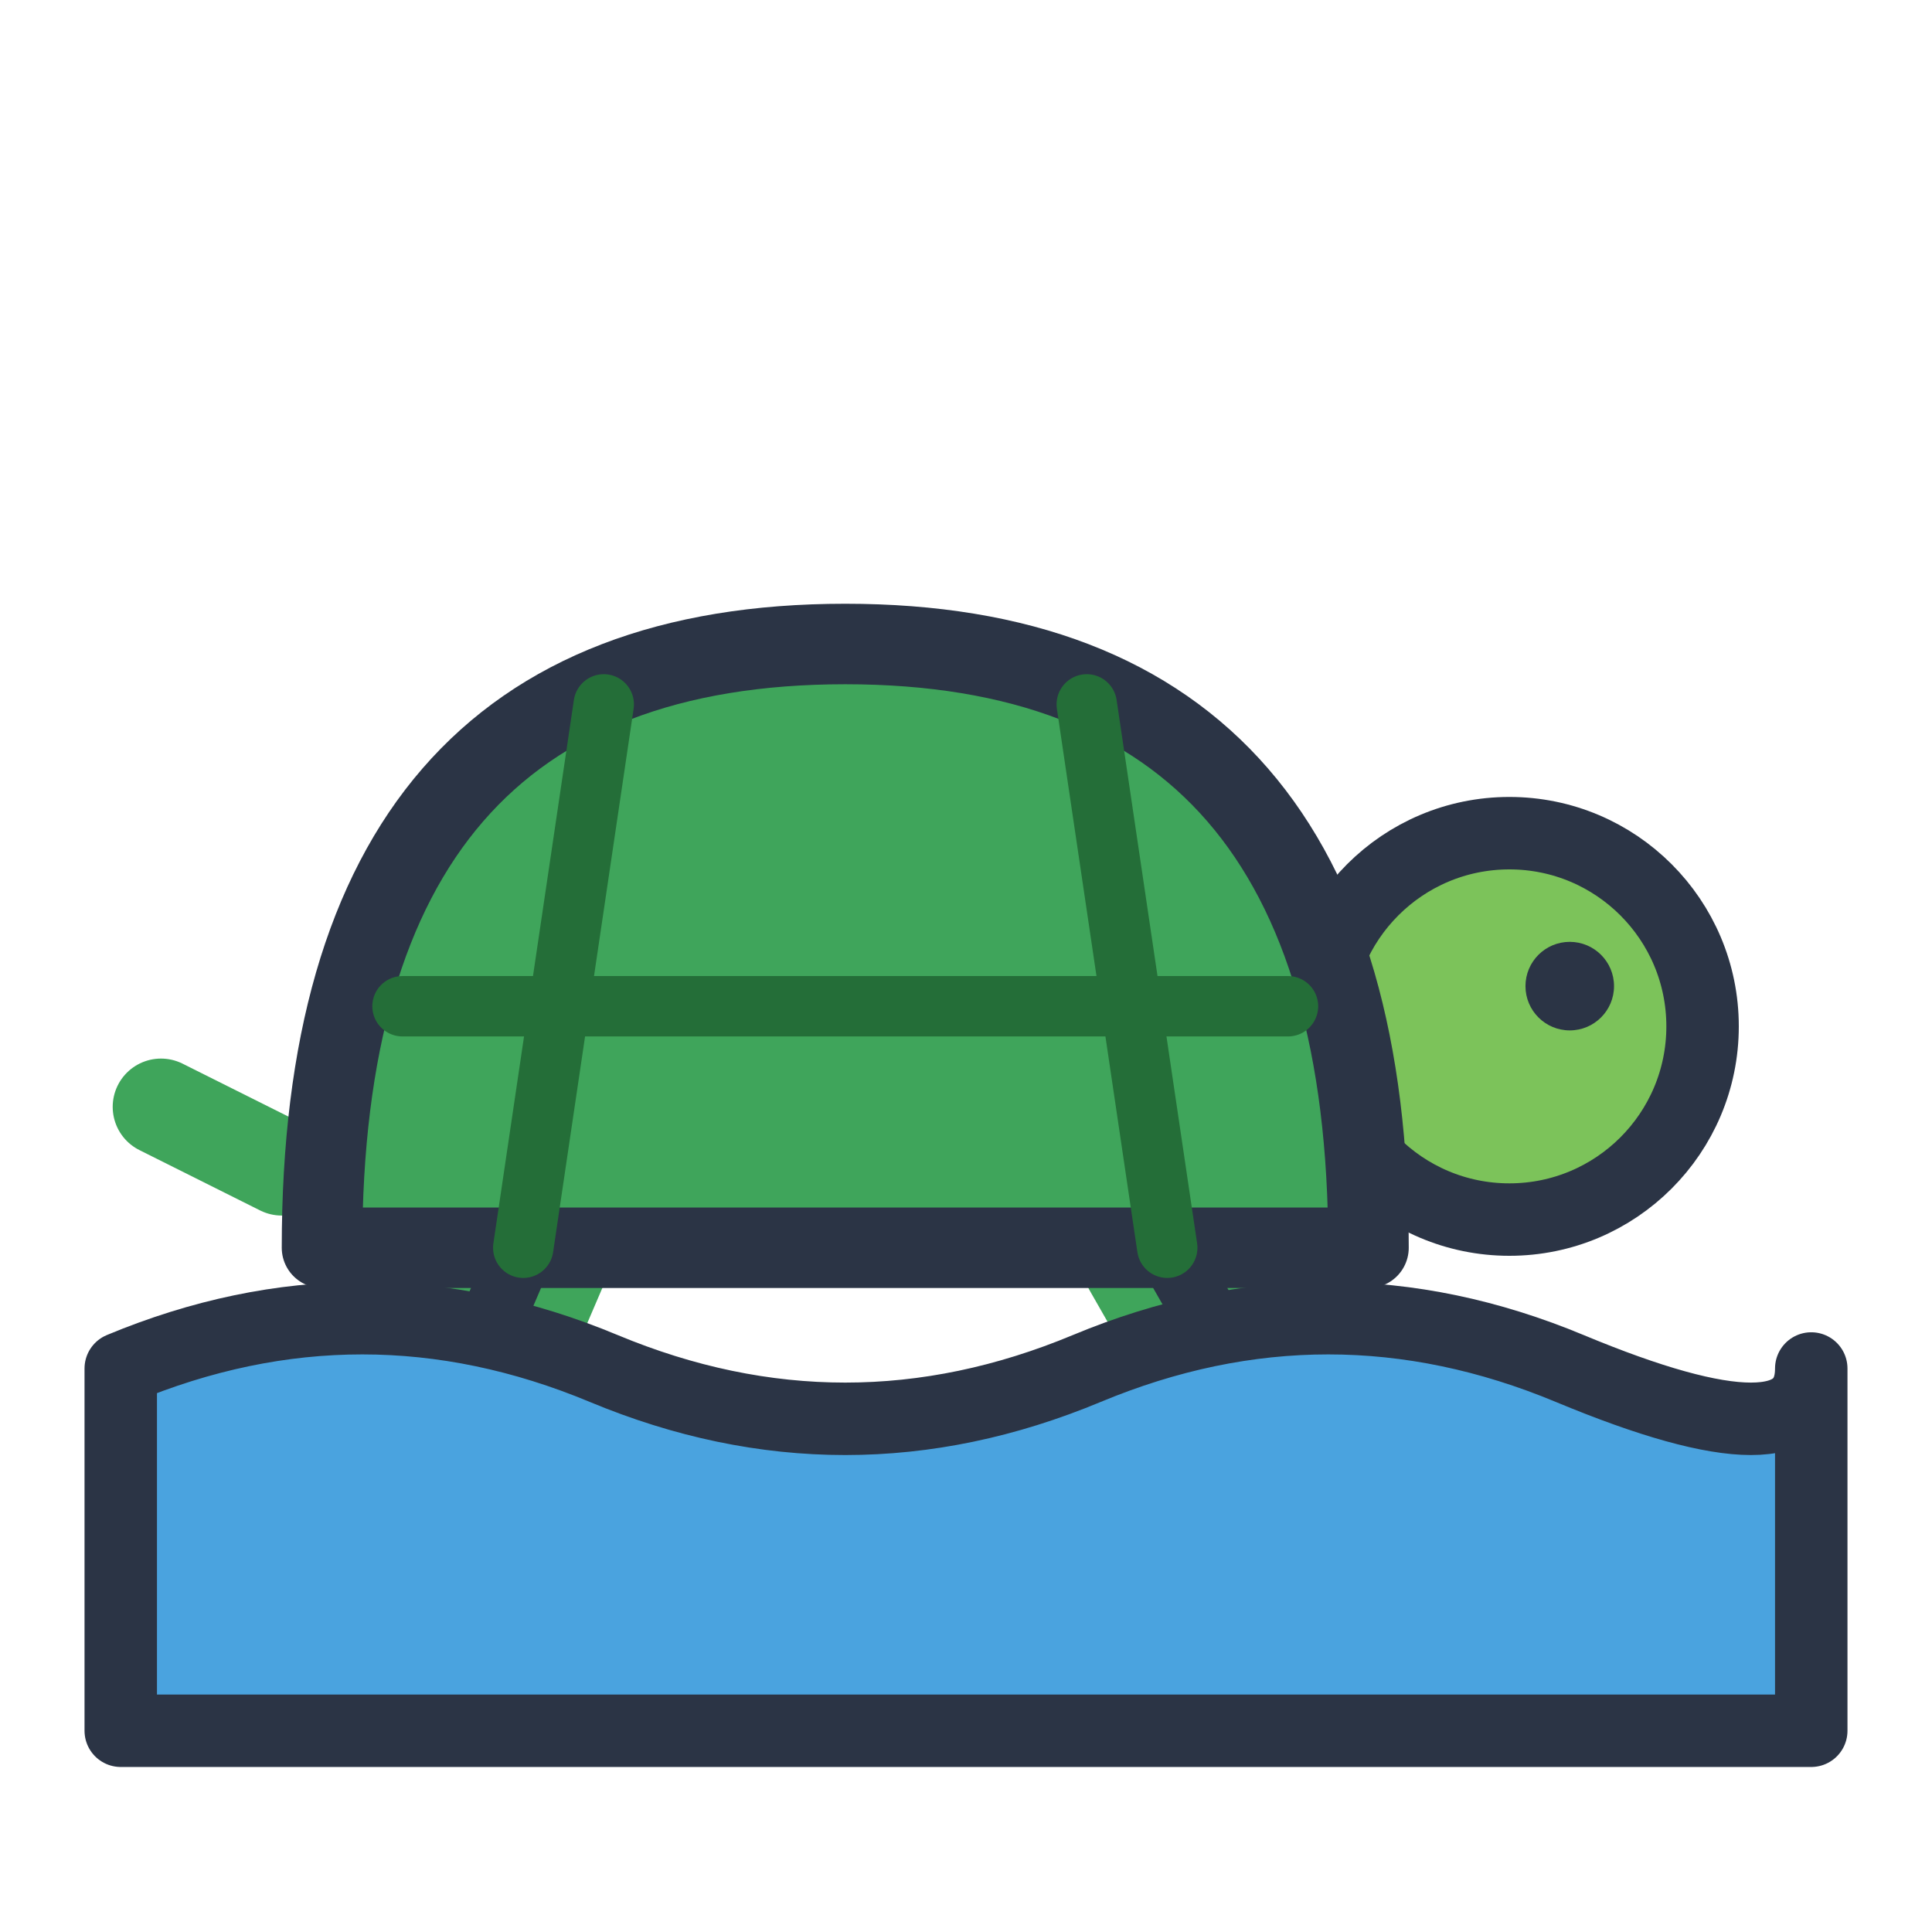
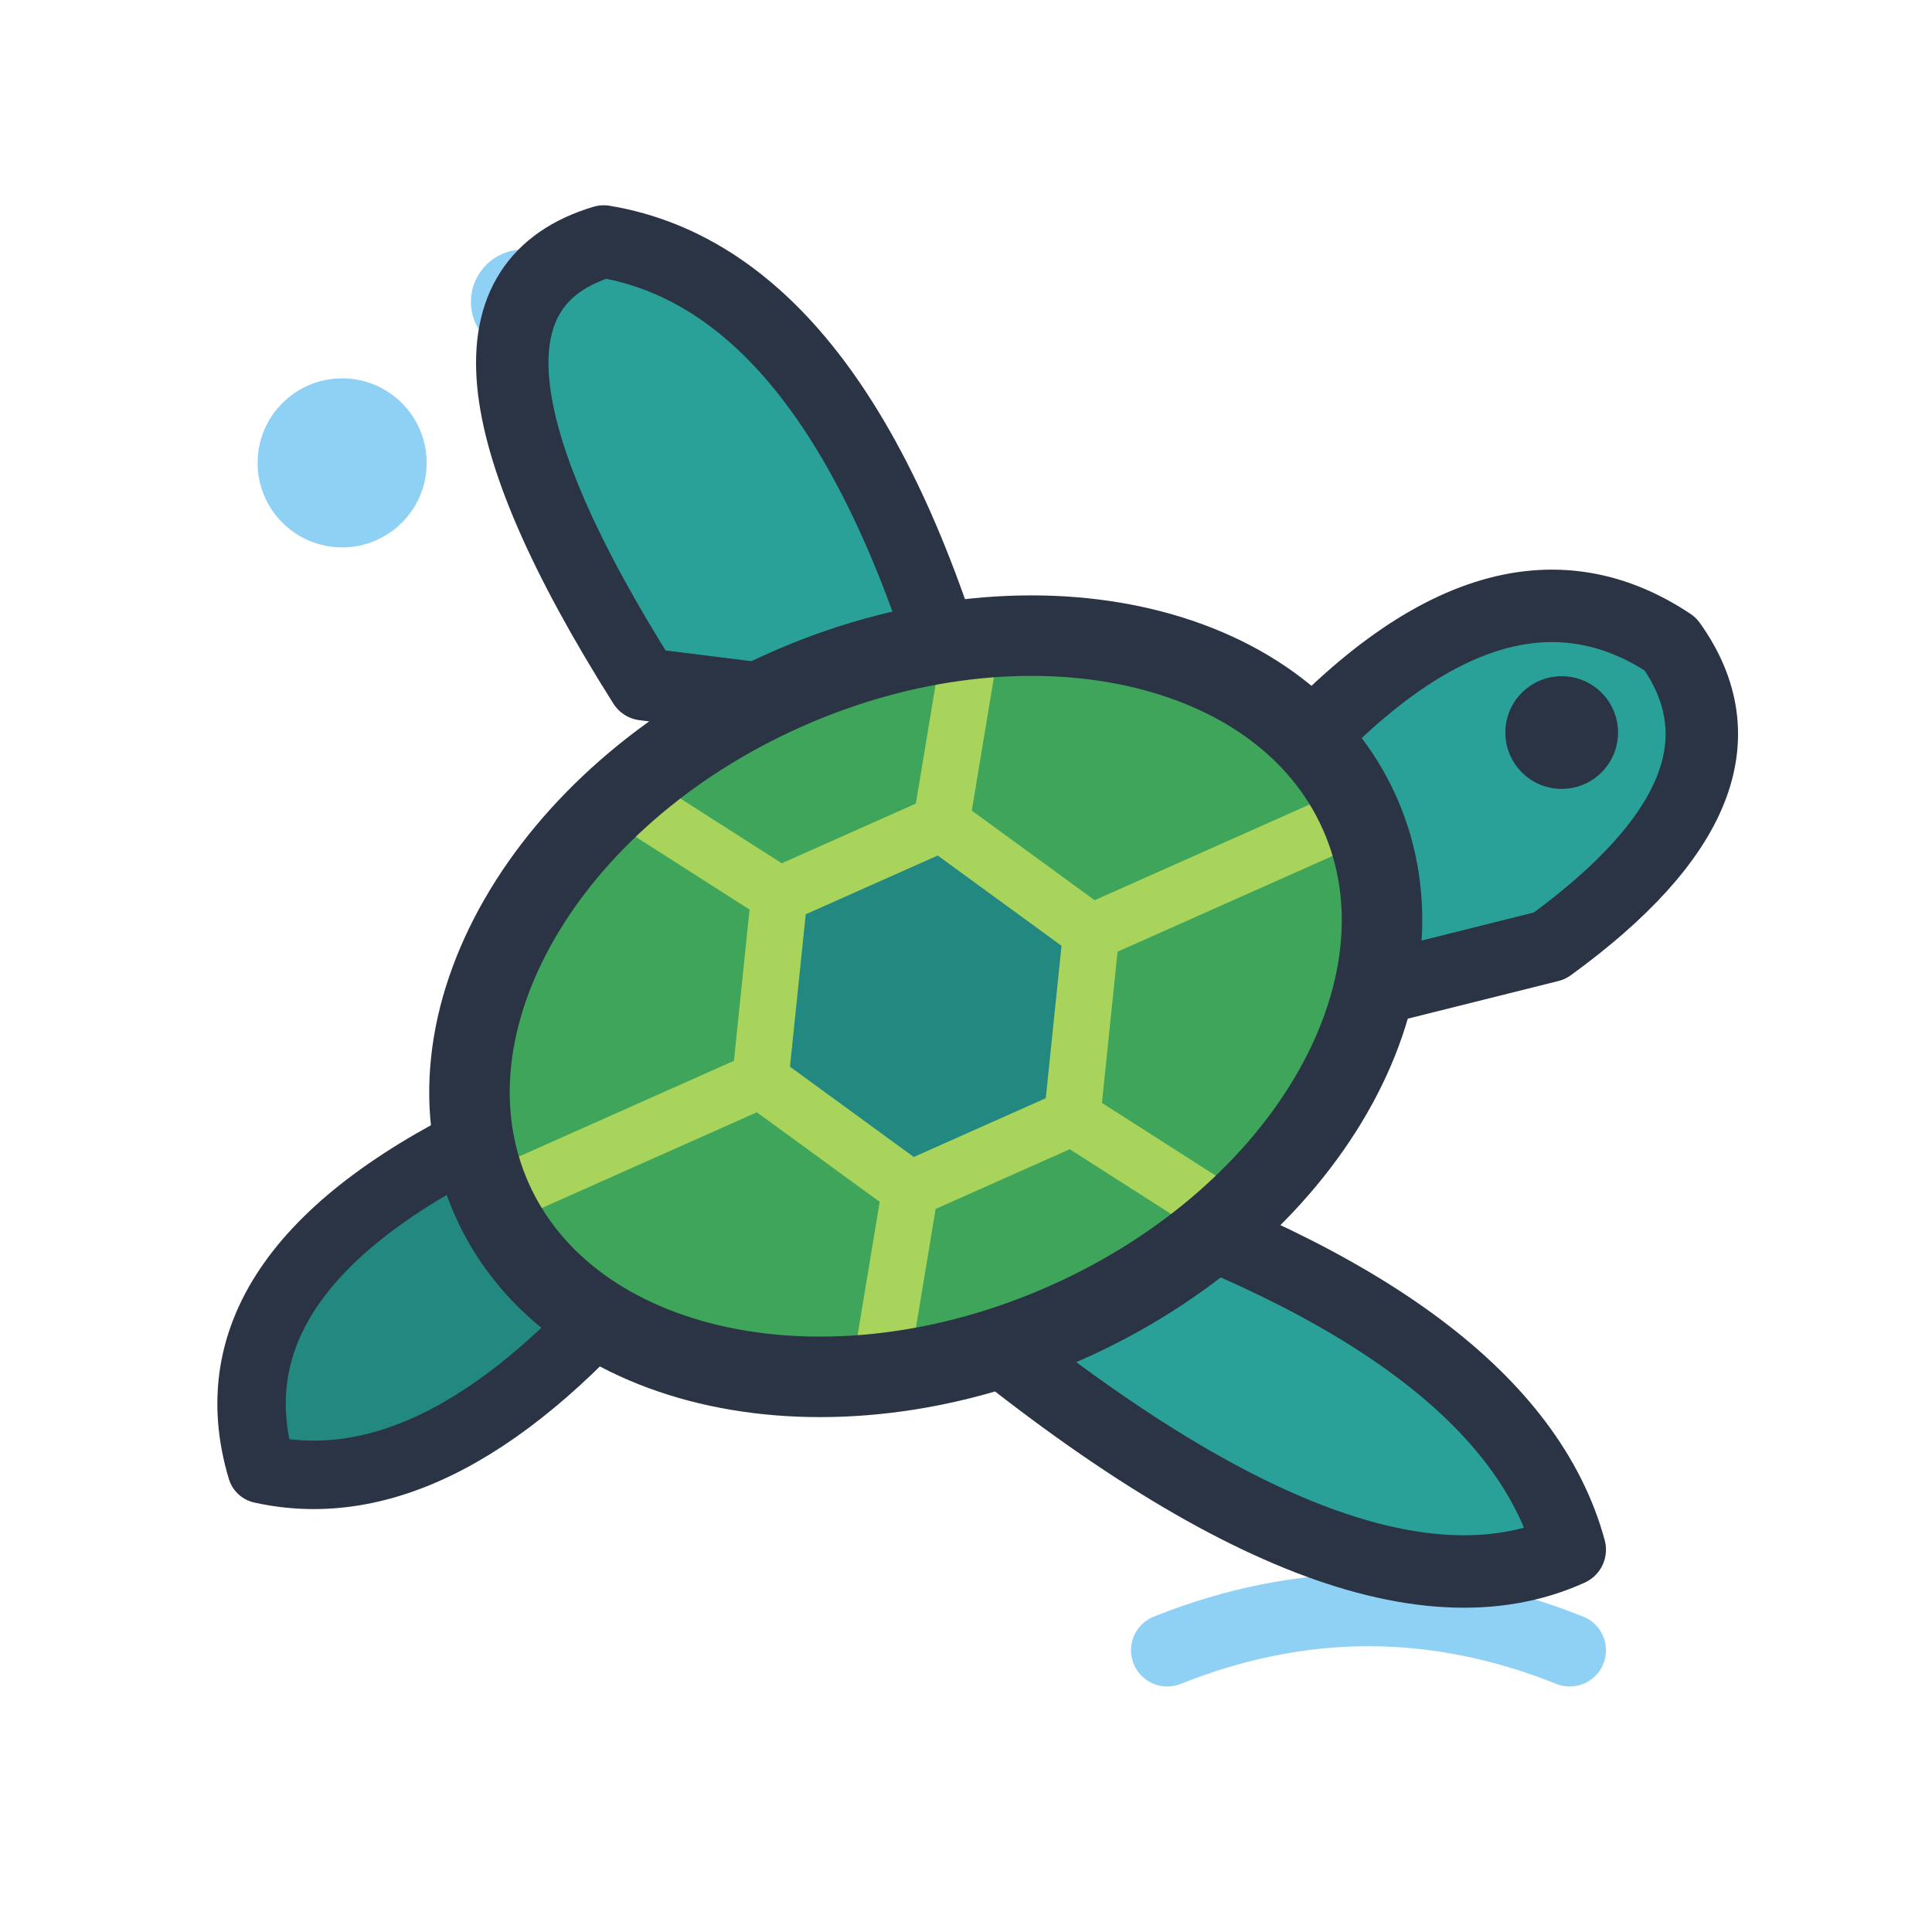
<svg xmlns="http://www.w3.org/2000/svg" viewBox="0 0 48 48" fill="none" stroke="#2b3445" stroke-width="2" stroke-linecap="round" stroke-linejoin="round">
-   <path d="M13 31L10 38M29 31L33 38" stroke="#3fa55b" stroke-width="4.4" />
-   <path d="M13 31L10 38M29 31L33 38" stroke="#2b3445" stroke-width="1.6" />
-   <path d="M7 29L4 27.5" stroke="#3fa55b" stroke-width="2.4" />
-   <circle cx="37.5" cy="25.5" r="4.8" fill="#7cc35a" stroke-width="1.8" />
-   <circle cx="39" cy="24.5" r="1.1" fill="#2b3445" stroke="none" />
-   <path d="M8 31Q8 16 21 16Q34 16 34 31Z" fill="#3fa55b" stroke-width="2" />
-   <path d="M15 17.5L13 31M27 17.5L29 31M10 25H32" stroke="#246e38" stroke-width="1.5" />
-   <path d="M3 34Q9 31.5 15 34T27 34T39 34T45 34V43H3Z" fill="#4aa3df" stroke-width="1.8" />
+   <defs>
+     <clipPath id="clip-turtle-shell">
+       <ellipse cx="23" cy="25" rx="11.8" ry="8.6" transform="rotate(-24 23 25)" />
+     </clipPath>
+   </defs>
+   <circle cx="8.5" cy="11.5" r="2.1" fill="#8fd0f5" stroke="none" />
+   <circle cx="13" cy="7.5" r="1.3" fill="#8fd0f5" stroke="none" />
+   <path d="M29 41Q34 39 39 41" stroke="#8fd0f5" stroke-width="1.8" />
+   <path d="M16 17Q10 7.5 15 6Q21 7 24 18Z" fill="#2aa198" stroke-width="1.8" />
+   <path d="M27 29.5Q37.5 33 39 38.5Q33.5 41 23 32Z" fill="#2aa198" stroke-width="1.8" />
+   <path d="M12.5 28Q5 31.5 6.5 36.5Q11 37.5 16 31.5Z" fill="#238880" stroke-width="1.7" />
+   <path d="M31.5 19.5Q37 13 41.5 16Q44 19.5 38.5 23.5L32.5 25Z" fill="#2aa198" stroke-width="1.8" />
+   <circle cx="38.8" cy="18.2" r="1.4" fill="#2b3445" stroke="none" />
+   <g clip-path="url(#clip-turtle-shell)">
+     <g transform="rotate(-24 23 25)">
+       <ellipse cx="23" cy="25" rx="11.8" ry="8.6" fill="#3fa55b" stroke="none" />
+       <polygon points="18.5,25 20.8,21 25.2,21 27.5,25 25.2,29 20.8,29" fill="#238880" stroke="#a8d45c" stroke-width="1.4" />
+       <path d="M18.5 25H10.5M27.5 25H35.5M20.8 21L17.5 16M25.2 21L28.5 16M20.8 29L17.5 34M25.2 29L28.5 34" stroke="#a8d45c" stroke-width="1.4" />
+     </g>
+   </g>
+   <ellipse cx="23" cy="25" rx="11.8" ry="8.6" transform="rotate(-24 23 25)" />
</svg>
